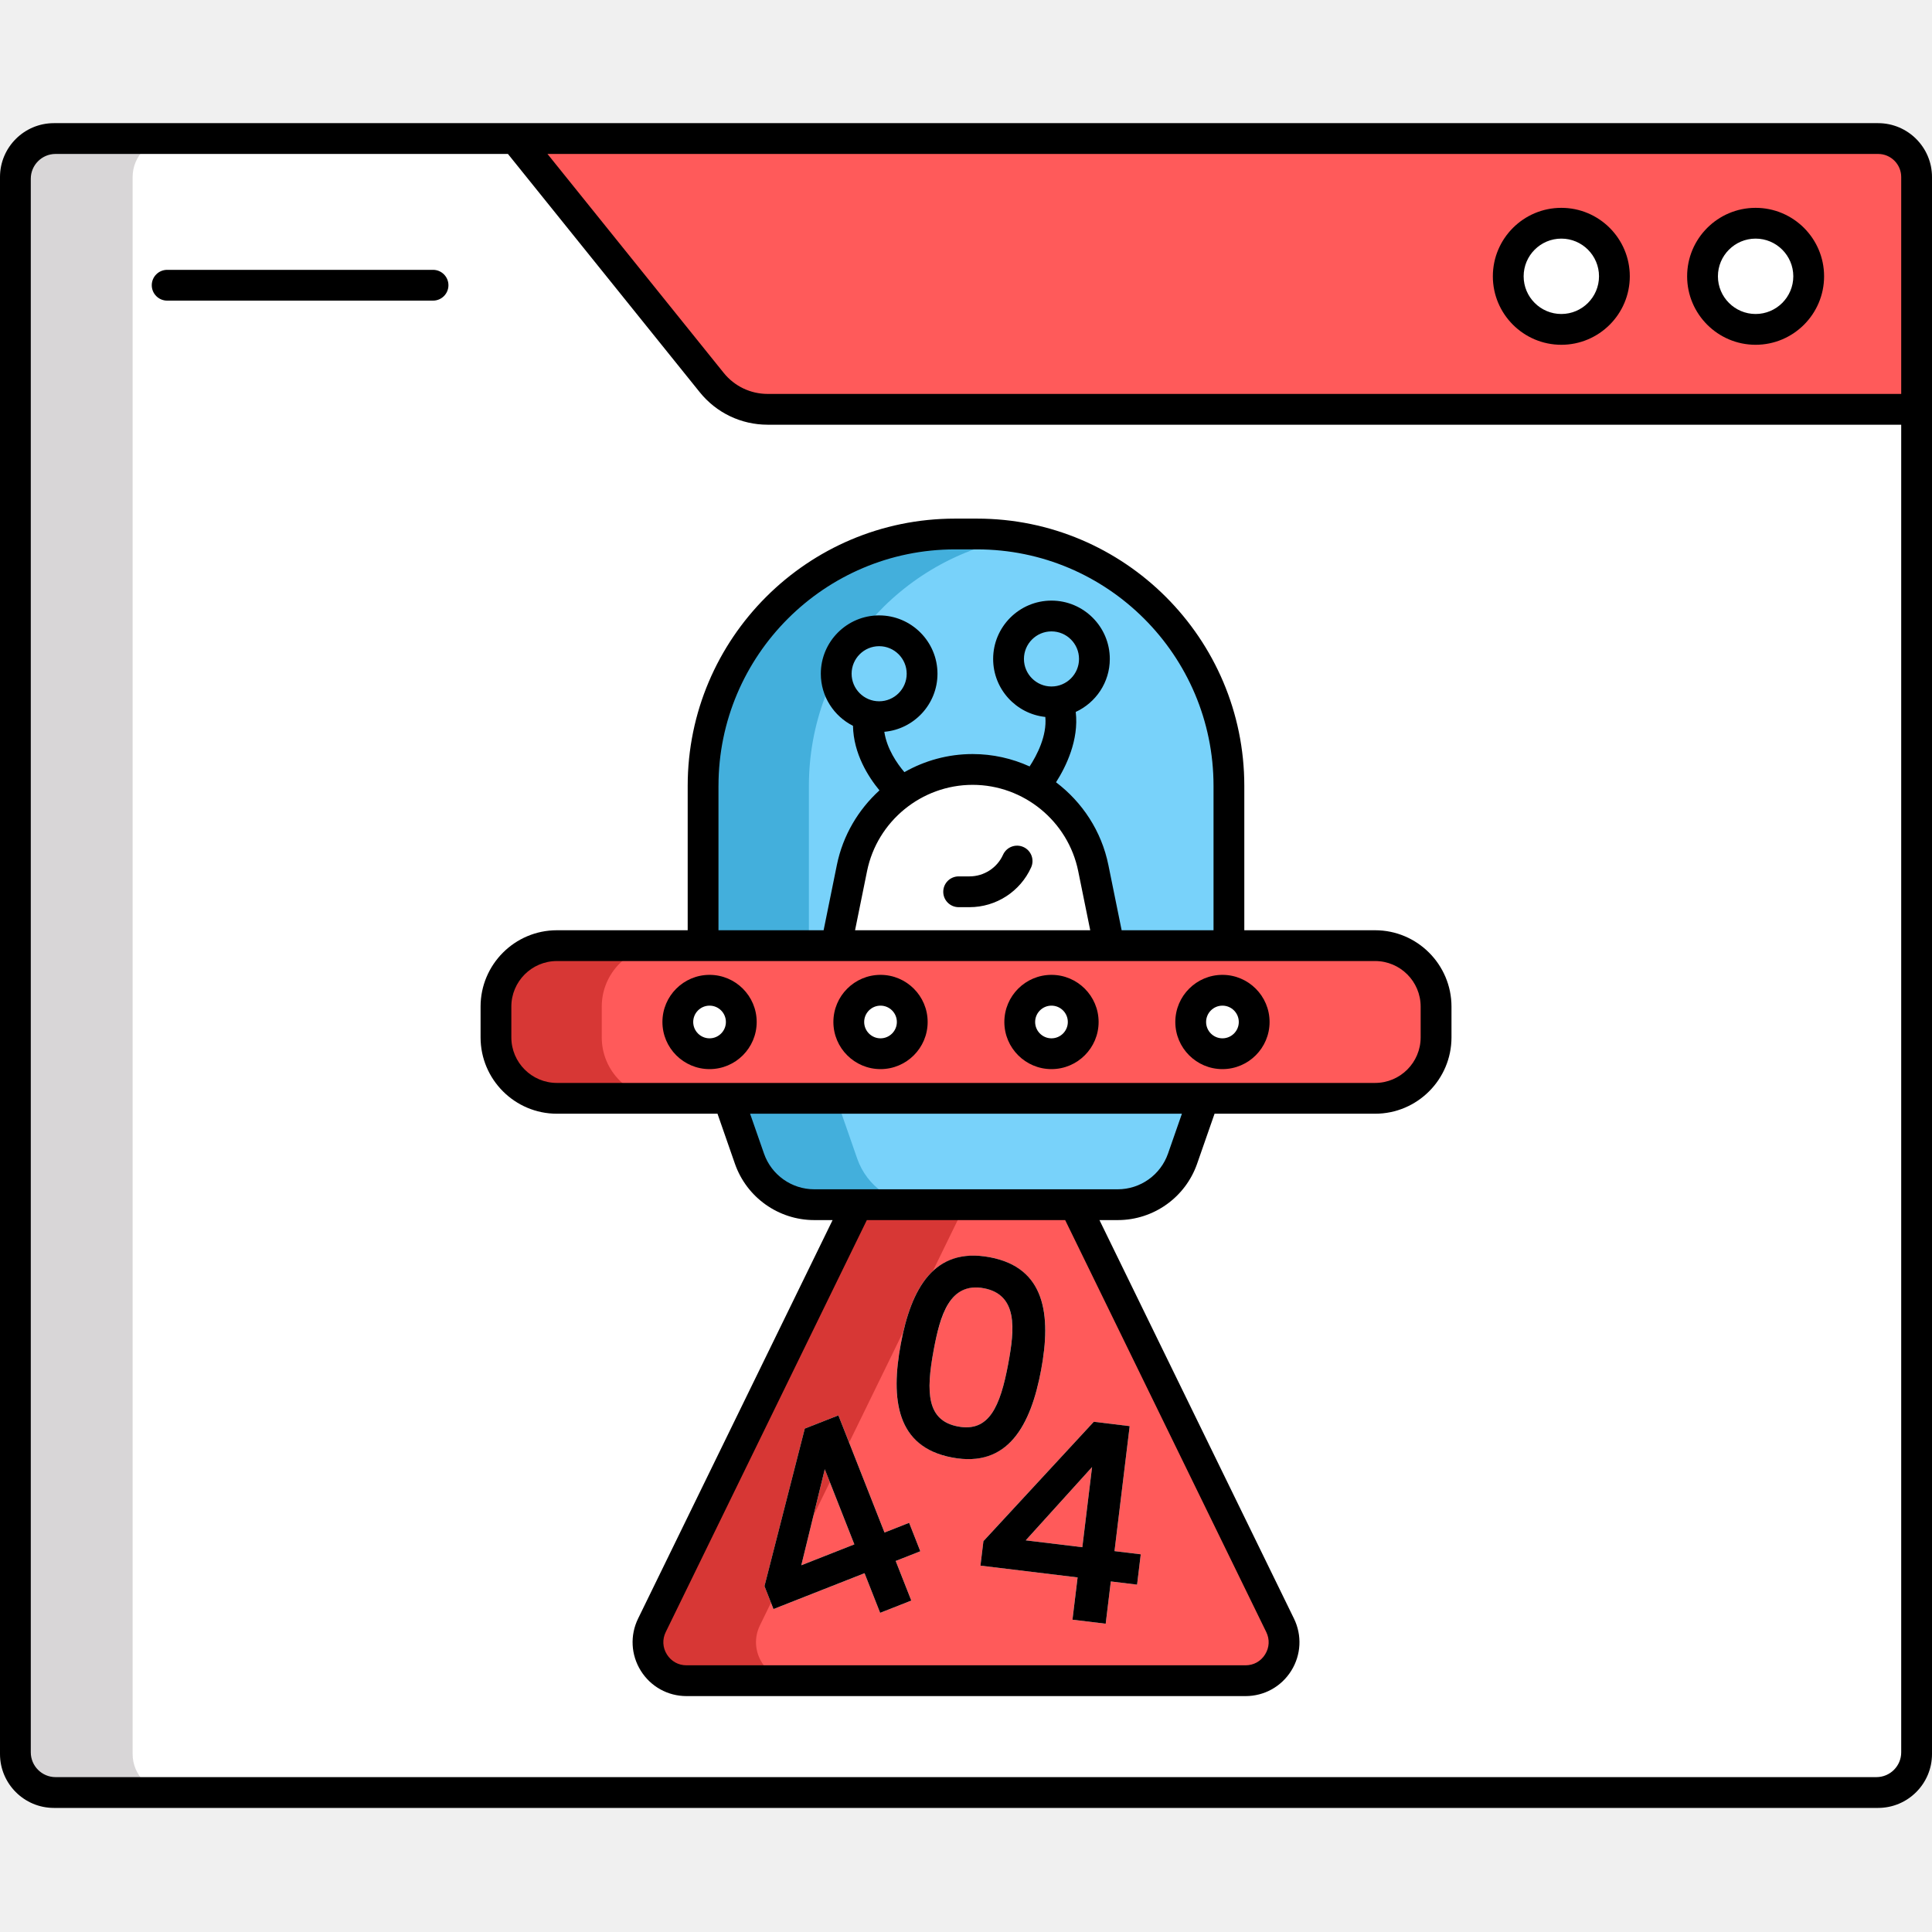
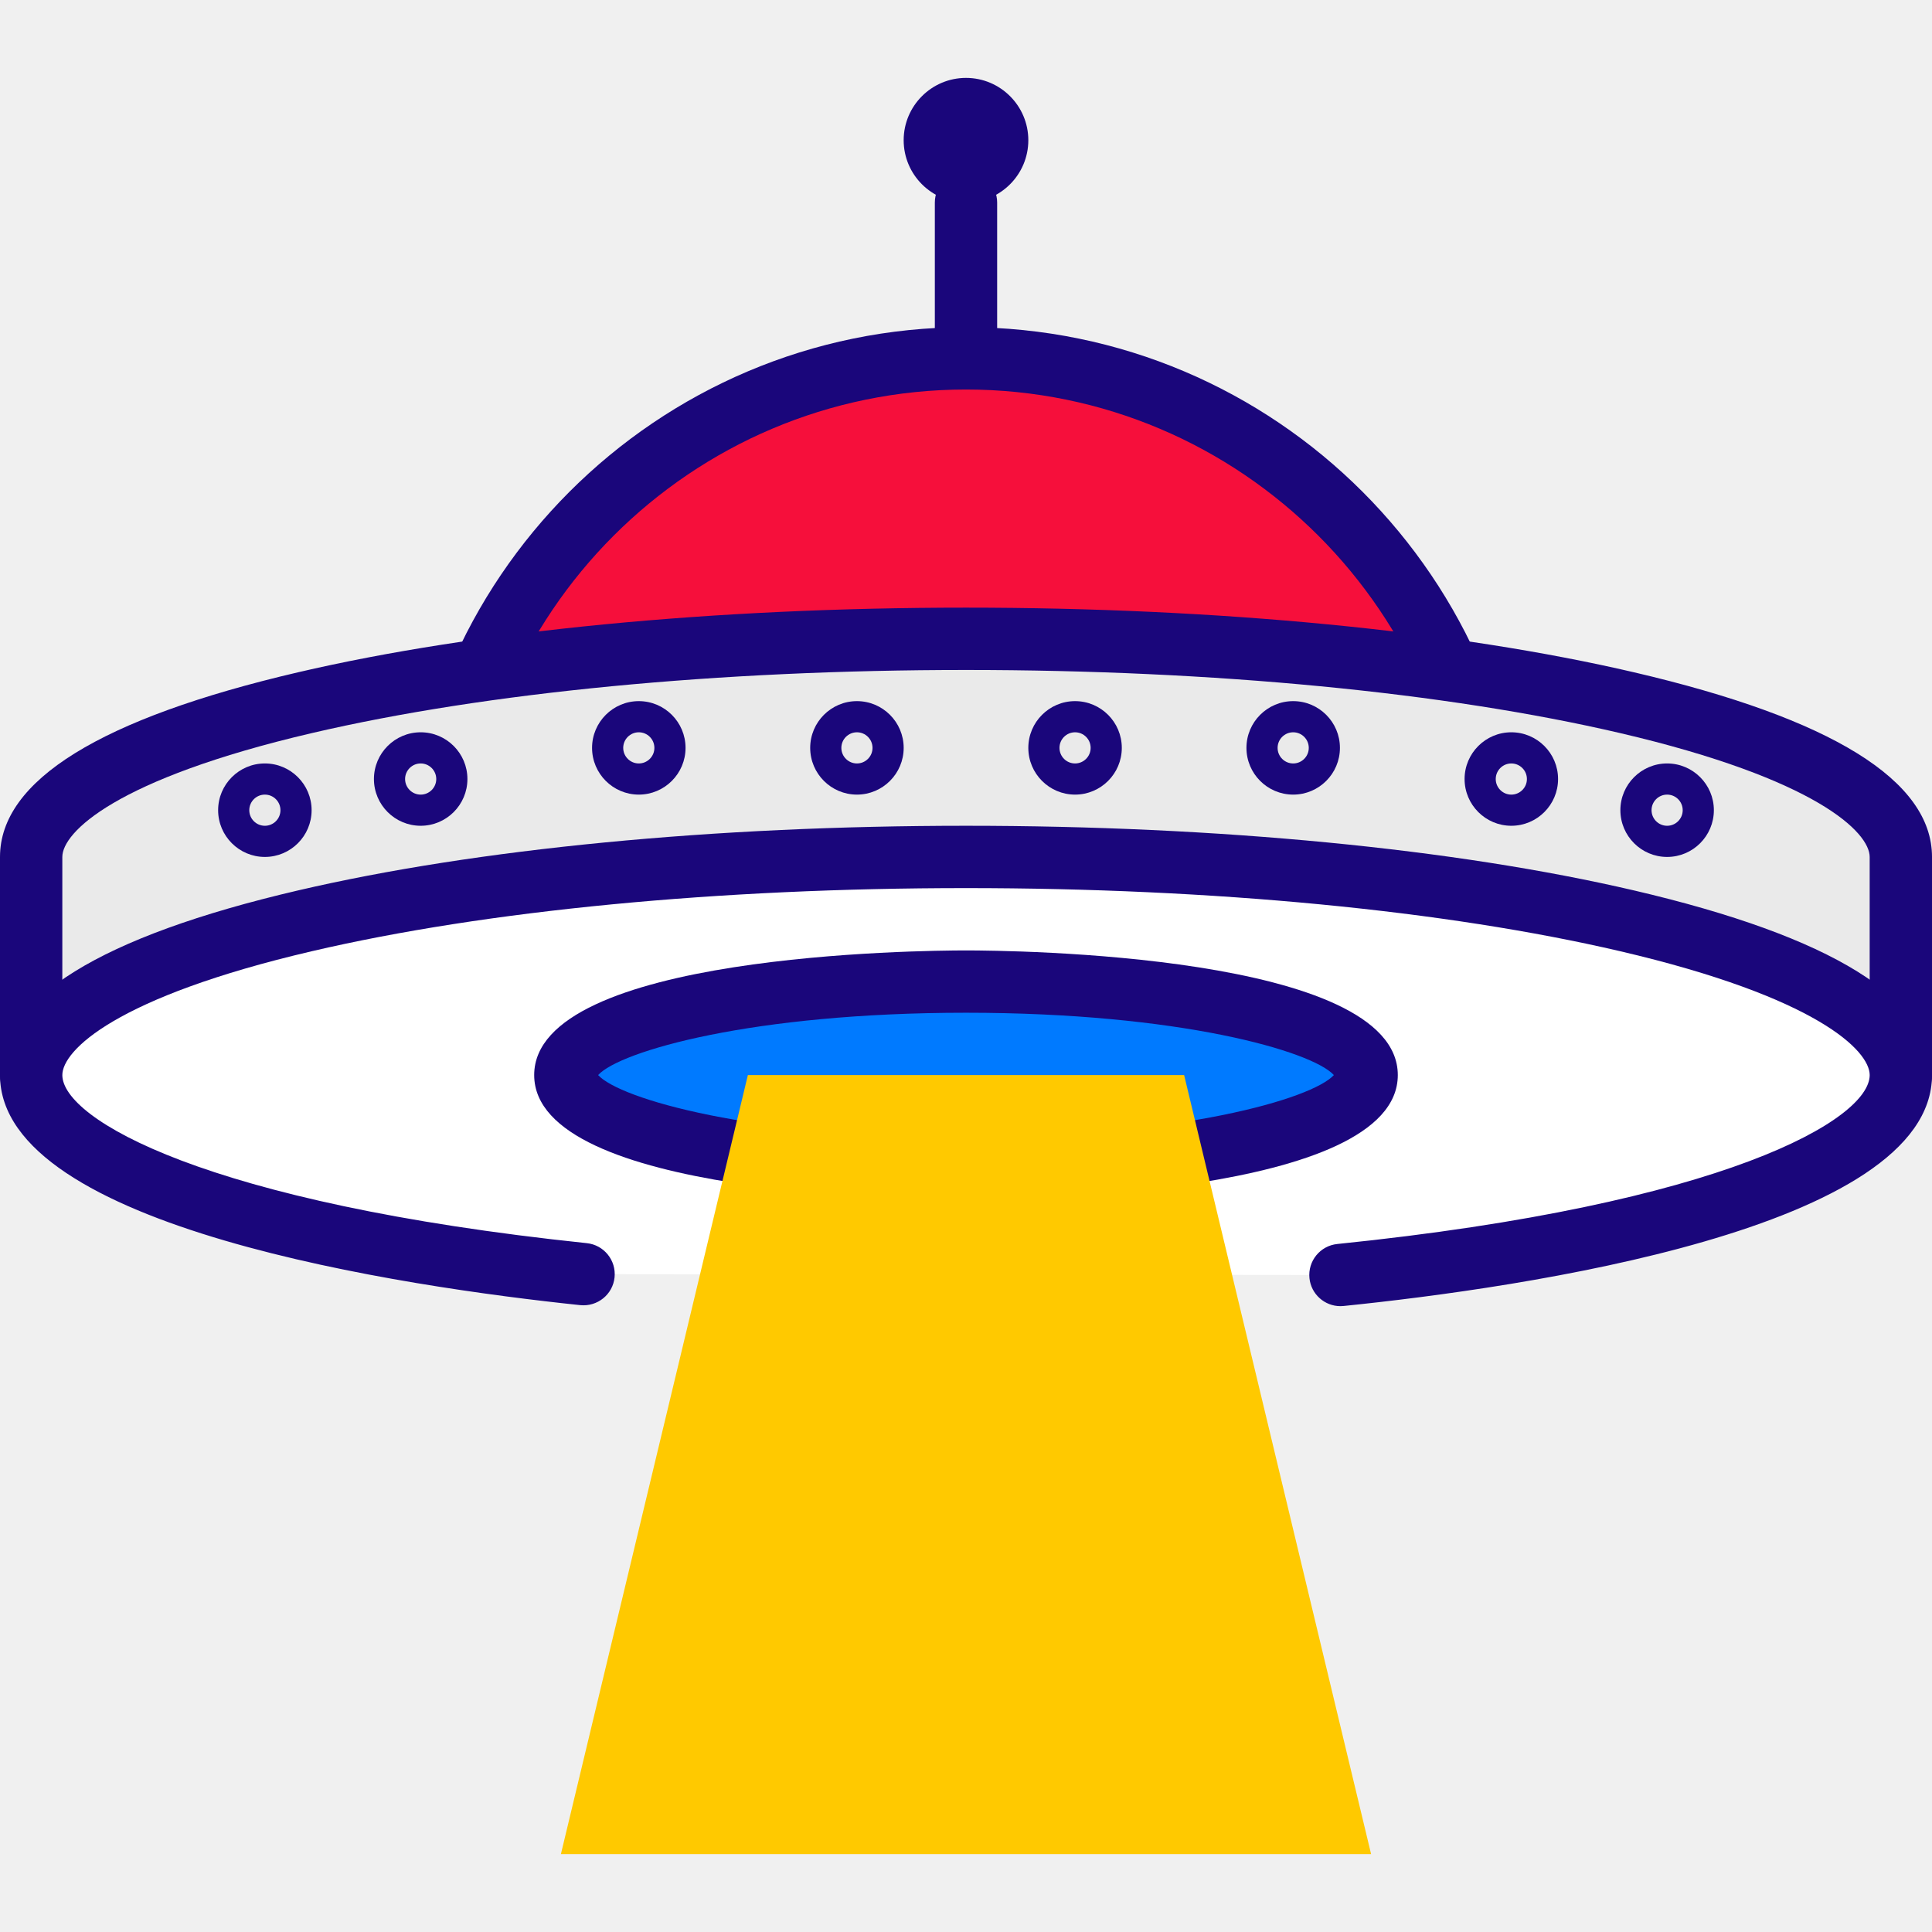
- <svg xmlns="http://www.w3.org/2000/svg" height="512px" viewBox="0 -32 502 502" width="512px" class="">
+ <svg xmlns="http://www.w3.org/2000/svg" version="1.1" id="Capa_1" x="0px" y="0px" viewBox="0 0 211.627 211.627" style="enable-background:new 0 0 211.627 211.627;" xml:space="preserve" width="512px" height="512px" class="">
  <g>
-     <path d="m488 433.758h-474c-5.523 0-10-4.48-10-10v-409.758c0-5.523 4.477-10 10-10h474c5.523 0 10 4.477 10 10v409.758c0 5.523-4.477 10-10 10zm0 0" fill="#f85252" data-original="#F85252" class="" style="fill:#FF5A5A" data-old_color="#F85252" />
-     <path d="m498 74.359v349.398c0 5.52-4.48 10-10 10h-474c-5.52 0-10-4.48-10-10v-409.762c0-5.52 4.48-10 10-10h119.898l51.023 63.402c3.539 4.398 8.898 6.961 14.559 6.961zm0 0" fill="#d8d6d7" data-original="#D8D6D7" class="" />
-     <path d="m498 74.359v349.398c0 5.523-4.477 10-10 10h-443.539c-5.523 0-10-4.477-10-10v-409.762c0-5.52 4.477-10 10-10h89.438l51.023 63.402c3.539 4.398 8.898 6.961 14.559 6.961zm0 0" fill="#fff" data-original="#FFF" class="" />
-     <path d="m373.141 229.539v8.02c0 8.738-7.102 15.82-15.84 15.82h-212.602c-8.738 0-15.84-7.082-15.84-15.82v-8.02c0-8.742 7.102-15.82 15.84-15.82h212.602c8.738 0 15.84 7.078 15.84 15.82zm0 0" fill="#d73735" data-original="#D73735" class="" style="fill:#D73735" data-old_color="#FF5A5A" />
-     <path d="m373.141 229.539v8.02c0 8.738-7.102 15.82-15.84 15.82h-185.102c-8.738 0-15.84-7.082-15.84-15.82v-8.02c0-8.742 7.102-15.82 15.84-15.82h185.102c8.738 0 15.84 7.078 15.84 15.82zm0 0" fill="#f85252" data-original="#F85252" class="" style="fill:#FF5A5A" data-old_color="#F85252" />
-     <path d="m319.32 172.199v41.52h-136.641v-41.52c0-36.141 29.301-65.441 65.441-65.441h5.758c3.699 0 7.34.301 10.883.898 30.957 5.184 54.559 32.102 54.559 64.543zm0 0" fill="#1c868e" data-original="#1C868E" class="active-path" style="fill:#43AFDC" data-old_color="#1C868E" />
-     <path d="m319.32 172.199v41.52h-109.141v-41.52c0-32.441 23.602-59.359 54.582-64.543 30.957 5.184 54.559 32.102 54.559 64.543zm0 0" fill="#40c4df" data-original="#40C4DF" class="" style="fill:#78D2FA" data-old_color="#40C4DF" />
-     <path d="m312.738 253.379-5.477 15.68c-2.5 7.16-9.242 11.961-16.84 11.961h-78.844c-7.598 0-14.34-4.801-16.84-11.961l-5.477-15.68zm0 0" fill="#56c1b3" data-original="#56C1B3" class="" style="fill:#43AFDC" data-old_color="#78D2FA" />
-     <path d="m312.738 253.379-5.477 15.68c-2.5 7.16-9.242 11.961-16.84 11.961h-50.844c-7.578 0-14.34-4.801-16.84-11.961l-5.457-15.68zm0 0" fill="#7befe4" data-original="#7BEFE4" class="" style="fill:#78D2FA" data-old_color="#7BEFE4" />
-     <path d="m192.613 233.547c0 4.555-3.691 8.246-8.246 8.246-4.555 0-8.246-3.691-8.246-8.246s3.691-8.246 8.246-8.246c4.555 0 8.246 3.691 8.246 8.246zm0 0" fill="#fff" data-original="#FFF" class="" />
-     <path d="m237.035 233.547c0 4.555-3.691 8.246-8.246 8.246-4.555 0-8.246-3.691-8.246-8.246s3.691-8.246 8.246-8.246c4.555 0 8.246 3.691 8.246 8.246zm0 0" fill="#fff" data-original="#FFF" class="" />
-     <path d="m281.457 233.547c0 4.555-3.691 8.246-8.246 8.246-4.555 0-8.246-3.691-8.246-8.246s3.691-8.246 8.246-8.246c4.555 0 8.246 3.691 8.246 8.246zm0 0" fill="#fff" data-original="#FFF" class="" />
-     <path d="m325.879 233.547c0 4.555-3.691 8.246-8.246 8.246-4.555 0-8.246-3.691-8.246-8.246s3.691-8.246 8.246-8.246c4.555 0 8.246 3.691 8.246 8.246zm0 0" fill="#fff" data-original="#FFF" class="" />
-     <path d="m323.621 404.699h-145.242c-7.398 0-12.238-7.742-9-14.383l53.359-109.297h56.523l53.359 109.297c3.238 6.641-1.602 14.383-9 14.383zm0 0" fill="#d73735" data-original="#D73735" class="" style="fill:#D73735" data-old_color="#FF5A5A" />
-     <path d="m323.621 404.699h-117.18c-7.383 0-12.223-7.742-8.98-14.383l53.34-109.297h28.461l53.359 109.297c3.238 6.641-1.602 14.383-9 14.383zm0 0" fill="#f85252" data-original="#F85252" class="" style="fill:#FF5A5A" data-old_color="#F85252" />
-     <path d="m236.223 363.684-6.398 2.516-11.98-30.441-8.734 3.438-10.469 40.934 2.344 5.957 23.66-9.316 4.055 10.297 8.09-3.184-4.055-10.297 6.395-2.52zm-14.23 5.598-13.785 5.43 6.098-24.953zm0 0" fill="#fff" data-original="#FFF" class="" />
-     <path d="m263.477 341.688c3.211-3.773 5.516-9.57 7.039-17.727 1.508-8.059 1.438-14.23-.207-18.863-2.004-5.664-6.43-9.172-13.148-10.426-6.75-1.266-12.16.406-16.082 4.961-3.211 3.727-5.508 9.457-7.012 17.516-1.523 8.164-1.469 14.402.172 19.078 2.004 5.703 6.445 9.234 13.199 10.5 1.434.266 2.805.402 4.117.402 4.836-.004 8.84-1.824 11.922-5.441zm-1.504-19.324c-2.09 11.168-5 17.793-13.031 16.285-8.086-1.508-8.418-8.738-6.332-19.906.82-4.371 1.949-9.273 4.145-12.504 1.707-2.508 3.863-3.719 6.684-3.719.699 0 1.434.074 2.215.219 3.914.73 6.133 2.785 6.977 6.465.875 3.812.156 8.789-.656 13.16zm0 0" fill="#fff" data-original="#FFF" class="" />
-     <path d="m289.586 371.035 3.941-32.48-9.32-1.129-28.68 31.023-.773 6.352 25.242 3.062-1.332 10.988 8.633 1.047 1.332-10.988 6.824.828.953-7.875zm-23.066-2.801 17.238-19.047-2.531 20.832zm0 0" fill="#fff" data-original="#FFF" class="" />
-     <path d="m252.723 167.93c-15.215 0-28.328 10.715-31.355 25.625l-4.094 20.156h70.895l-4.094-20.156c-3.023-14.91-16.137-25.625-31.352-25.625zm0 0" fill="#fff" data-original="#FFF" class="" />
-     <path d="m419.477 39.793c0 7.617-6.176 13.793-13.793 13.793-7.617 0-13.793-6.176-13.793-13.793 0-7.617 6.176-13.793 13.793-13.793 7.617 0 13.793 6.176 13.793 13.793zm0 0" fill="#fff" data-original="#FFF" class="" />
-     <path d="m469.961 39.793c0 7.617-6.176 13.793-13.793 13.793-7.617 0-13.793-6.176-13.793-13.793 0-7.617 6.176-13.793 13.793-13.793 7.617 0 13.793 6.176 13.793 13.793zm0 0" fill="#fff" data-original="#FFF" class="" />
-     <g fill="#491352">
-       <path d="m357.301 209.711h-33.988v-37.516c0-38.293-31.148-69.441-69.441-69.441h-5.746c-38.289 0-69.441 31.148-69.441 69.441v37.516h-33.984c-10.934 0-19.832 8.898-19.832 19.836v8.004c0 10.934 8.898 19.832 19.832 19.832h41.73l4.527 12.996c3.055 8.758 11.34 14.641 20.613 14.641h4.766l-50.539 103.543c-2.133 4.367-1.867 9.434.707 13.559 2.574 4.121 7.016 6.582 11.875 6.582h145.254c4.859 0 9.297-2.461 11.875-6.582 2.574-4.125 2.84-9.191.707-13.559l-50.539-103.543h4.762c9.273 0 17.559-5.883 20.613-14.645l4.531-12.992h41.727c10.938 0 19.836-8.898 19.836-19.836v-8.004c-.012-10.934-8.91-19.832-19.844-19.832zm-170.613-37.52c0-33.879 27.559-61.441 61.441-61.441h5.746c33.879 0 61.441 27.562 61.441 61.441v37.52h-23.875l-3.445-16.949c-1.789-8.824-6.789-16.34-13.602-21.5 2.574-4.031 5.984-10.965 5.117-18.277 5.215-2.398 8.855-7.66 8.855-13.77 0-8.355-6.801-15.156-15.156-15.156-8.359 0-15.156 6.801-15.156 15.156 0 7.82 5.949 14.27 13.559 15.074.445 4.91-2.184 9.945-4.082 12.859-4.551-2.07-9.574-3.219-14.809-3.219-6.383 0-12.453 1.699-17.73 4.703-1.898-2.234-4.562-6.062-5.215-10.484 7.73-.684 13.812-7.184 13.812-15.086 0-8.359-6.801-15.16-15.156-15.16-8.359 0-15.156 6.801-15.156 15.16 0 5.914 3.41 11.031 8.359 13.531.137 7.246 3.969 13.25 6.879 16.773-5.504 5.012-9.508 11.707-11.07 19.395l-3.441 16.949h-27.32v-37.52zm66.035-.262c13.258 0 24.797 9.43 27.434 22.422l3.121 15.359h-61.105l3.117-15.359c2.637-12.992 14.172-22.422 27.434-22.422zm20.488-25.555c-3.945 0-7.156-3.211-7.156-7.156 0-3.949 3.211-7.16 7.156-7.16 3.945 0 7.156 3.211 7.156 7.16 0 3.945-3.211 7.156-7.156 7.156zm-44.777 3.844c-3.949 0-7.156-3.211-7.156-7.156s3.207-7.16 7.156-7.16c3.945 0 7.156 3.211 7.156 7.16s-3.211 7.156-7.156 7.156zm100.586 241.852c.926 1.898.816 4.016-.305 5.809-1.117 1.793-2.973 2.824-5.086 2.824h-145.254c-2.113 0-3.969-1.027-5.09-2.824-1.121-1.789-1.23-3.91-.305-5.809l52.254-107.051h51.535zm-25.531-124.328c-1.938 5.547-7.184 9.277-13.059 9.277-16.004 0-62.859 0-78.859 0-5.875 0-11.125-3.727-13.059-9.277l-3.613-10.359h112.203zm65.645-30.195c0 6.523-5.309 11.836-11.832 11.836-71.125 0-169.293 0-212.602 0-6.527 0-11.836-5.309-11.836-11.836v-8.004c0-6.523 5.309-11.832 11.836-11.832h212.598c6.527 0 11.836 5.309 11.836 11.832zm0 0" data-original="#000000" class="" style="fill:#000000" />
-       <path d="m184.367 221.301c-6.75 0-12.246 5.492-12.246 12.246s5.496 12.246 12.246 12.246c6.754 0 12.246-5.492 12.246-12.246 0-6.75-5.492-12.246-12.246-12.246zm0 16.492c-2.34 0-4.246-1.906-4.246-4.246s1.906-4.246 4.246-4.246c2.344 0 4.246 1.906 4.246 4.246s-1.906 4.246-4.246 4.246zm0 0" data-original="#000000" class="" style="fill:#000000" />
-       <path d="m228.789 221.301c-6.75 0-12.246 5.492-12.246 12.246s5.496 12.246 12.246 12.246c6.754 0 12.246-5.492 12.246-12.246 0-6.75-5.492-12.246-12.246-12.246zm0 16.492c-2.34 0-4.246-1.906-4.246-4.246s1.906-4.246 4.246-4.246c2.344 0 4.246 1.906 4.246 4.246s-1.906 4.246-4.246 4.246zm0 0" data-original="#000000" class="" style="fill:#000000" />
-       <path d="m273.211 221.301c-6.754 0-12.246 5.492-12.246 12.246s5.492 12.246 12.246 12.246c6.75 0 12.246-5.492 12.246-12.246 0-6.75-5.496-12.246-12.246-12.246zm0 16.492c-2.344 0-4.246-1.906-4.246-4.246s1.902-4.246 4.246-4.246c2.34 0 4.246 1.906 4.246 4.246s-1.906 4.246-4.246 4.246zm0 0" data-original="#000000" class="" style="fill:#000000" />
-       <path d="m317.633 221.301c-6.754 0-12.246 5.492-12.246 12.246s5.492 12.246 12.246 12.246c6.75 0 12.246-5.492 12.246-12.246 0-6.75-5.496-12.246-12.246-12.246zm0 16.492c-2.344 0-4.246-1.906-4.246-4.246s1.902-4.246 4.246-4.246c2.34 0 4.246 1.906 4.246 4.246s-1.906 4.246-4.246 4.246zm0 0" data-original="#000000" class="" style="fill:#000000" />
-       <path d="m209.109 339.195-10.473 40.934 2.344 5.957 23.66-9.316 4.055 10.297 8.09-3.184-4.055-10.293 6.398-2.52-2.906-7.387-6.398 2.52-11.98-30.441zm-.902 35.516 6.098-24.953 7.688 19.523zm0 0" data-original="#000000" class="" style="fill:#000000" />
-       <path d="m247.438 346.723c14.465 2.707 20.375-8.289 23.078-22.762 2.676-14.32 1.086-26.594-13.355-29.293-14.477-2.707-20.41 8.117-23.094 22.48-2.703 14.465-1.172 26.855 13.371 29.574zm-4.828-27.977c1.668-8.926 4.109-17.688 13.043-16.008 8.812 1.648 8.023 10.492 6.32 19.625-2.09 11.172-5 17.793-13.031 16.289-8.086-1.512-8.418-8.738-6.332-19.906zm0 0" data-original="#000000" class="" style="fill:#000000" />
-       <path d="m254.754 374.805 25.246 3.062-1.336 10.984 8.633 1.047 1.332-10.984 6.824.828.953-7.879-6.82-.828 3.941-32.477-9.32-1.133-28.68 31.023zm29.004-25.617-2.531 20.832-14.707-1.785zm0 0" data-original="#000000" class="" style="fill:#000000" />
-       <path d="m249.09 203.715h2.824c6.895 0 13.18-4.059 16.012-10.34.906-2.016.012-4.383-2.004-5.289s-4.379-.016-5.293 2c-1.539 3.422-4.961 5.629-8.715 5.629h-2.824c-2.211 0-4 1.793-4 4 0 2.211 1.789 4 4 4zm0 0" data-original="#000000" class="" style="fill:#000000" />
-       <path d="m488 0h-474c-7.719 0-14 6.281-14 14v409.758c0 7.719 6.281 14 14 14h474c7.719 0 14-6.281 14-14v-409.758c0-7.719-6.281-14-14-14zm6 14v56.355h-294.531c-4.461 0-8.629-1.996-11.43-5.473l-45.785-56.883h345.746c3.309 0 6 2.691 6 6zm-479.559 415.758c-3.551 0-6.441-2.891-6.441-6.441v-408.879c0-3.551 2.887-6.438 6.441-6.438h117.539l49.828 61.898c4.324 5.375 10.762 8.457 17.66 8.457h294.531v344.961c0 3.551-2.887 6.441-6.441 6.441zm0 0" data-original="#000000" class="" style="fill:#000000" />
-       <path d="m112.52 38.113h-69.086c-2.207 0-4 1.793-4 4s1.793 4 4 4h69.086c2.207 0 4-1.793 4-4s-1.793-4-4-4zm0 0" data-original="#000000" class="" style="fill:#000000" />
-       <path d="m405.688 57.586c9.809 0 17.789-7.98 17.789-17.793s-7.98-17.789-17.789-17.789c-9.812 0-17.793 7.98-17.793 17.789-.004 9.812 7.98 17.793 17.793 17.793zm0-27.586c5.398 0 9.789 4.395 9.789 9.793 0 5.398-4.391 9.793-9.789 9.793-5.402 0-9.793-4.395-9.793-9.793 0-5.402 4.391-9.793 9.793-9.793zm0 0" data-original="#000000" class="" style="fill:#000000" />
-       <path d="m456.168 57.586c9.809 0 17.793-7.98 17.793-17.793s-7.984-17.789-17.793-17.789c-9.809 0-17.793 7.98-17.793 17.789 0 9.812 7.984 17.793 17.793 17.793zm0-27.586c5.398 0 9.793 4.395 9.793 9.793 0 5.398-4.395 9.793-9.793 9.793-5.398 0-9.793-4.395-9.793-9.793 0-5.402 4.395-9.793 9.793-9.793zm0 0" data-original="#000000" class="" style="fill:#000000" />
+     <path style="fill:#F60F3B" d="M163.84,97.28c0-32.048-25.979-58.027-58.027-58.027S47.787,65.232,47.787,97.28" data-original="#EA3457" class="" data-old_color="#EA3457" />
+     <path style="fill:#1A067B" d="M163.84,100.693c-1.884,0-3.413-1.529-3.413-3.413c0-30.114-24.499-54.613-54.613-54.613  S51.2,67.166,51.2,97.28c0,1.884-1.529,3.413-3.413,3.413c-1.884,0-3.413-1.529-3.413-3.413c0-33.879,27.561-61.44,61.44-61.44  s61.44,27.561,61.44,61.44C167.253,99.164,165.724,100.693,163.84,100.693z" data-original="#602F75" class="" data-old_color="#2D00FF" />
+     <path style="fill:#EAEAEA;" d="M208.213,117.76V93.867c0-13.196-45.846-23.893-102.4-23.893S3.413,80.671,3.413,93.867v23.893" data-original="#EAEAEA" class="" />
+     <path style="fill:#1A067B" d="M208.213,121.173c-1.884,0-3.413-1.529-3.413-3.413V93.867c0-2.669-5.762-8.533-27.354-13.571  c-19.094-4.454-44.534-6.909-71.632-6.909s-52.538,2.454-71.632,6.909C12.588,85.333,6.827,91.197,6.827,93.867v23.893  c0,1.884-1.529,3.413-3.413,3.413S0,119.644,0,117.76V93.867c0-8.364,10.979-15.169,32.63-20.221  c19.587-4.569,45.578-7.086,73.184-7.086s53.596,2.517,73.184,7.086c21.651,5.052,32.63,11.856,32.63,20.221v23.893  C211.627,119.644,210.098,121.173,208.213,121.173z" data-original="#602F75" class="" data-old_color="#2D00FF" />
+     <path style="fill:#FFFFFF;" d="M146.83,139.66c36.135-3.69,61.384-12.107,61.384-21.9c0-13.196-45.846-23.893-102.4-23.893  s-102.4,10.697-102.4,23.893c0,9.713,24.841,18.074,60.506,21.81" data-original="#FFFFFF" class="" />
+     <path style="fill:#1A067B" d="M146.826,143.073c-1.729,0-3.212-1.309-3.391-3.067c-0.191-1.876,1.174-3.55,3.05-3.741  c42.484-4.338,58.317-13.653,58.317-18.505c0-2.669-5.762-8.533-27.354-13.571c-19.096-4.454-44.535-6.909-71.634-6.909  s-52.538,2.454-71.632,6.909c-21.593,5.038-27.354,10.902-27.354,13.571c0,4.794,15.597,14.032,57.45,18.413  c1.874,0.196,3.236,1.876,3.04,3.75c-0.196,1.877-1.877,3.226-3.751,3.04C44.452,140.962,0,134.501,0,117.76  c0-8.364,10.979-15.169,32.63-20.221c19.587-4.569,45.578-7.086,73.184-7.086s53.596,2.517,73.184,7.086  c21.651,5.052,32.63,11.856,32.63,20.221c0,16.891-45.071,23.316-64.451,25.295C147.058,143.068,146.942,143.073,146.826,143.073z" data-original="#602F75" class="" data-old_color="#2D00FF" />
+     <path style="fill:#007AFF" d="M149.699,117.76c0-5.656-19.649-10.24-43.885-10.24s-43.885,4.584-43.885,10.24  S81.577,128,105.813,128S149.699,123.416,149.699,117.76" data-original="#00E7FF" class="" />
+     <g>
+       <path style="fill:#1A067B" d="M105.813,131.413c-4.842,0-47.299-0.384-47.299-13.653s42.457-13.653,47.299-13.653   c4.842,0,47.299,0.384,47.299,13.653S110.655,131.413,105.813,131.413z M65.517,117.76c2.374,2.611,16.872,6.827,40.296,6.827   s37.924-4.215,40.296-6.827c-2.374-2.611-16.872-6.827-40.296-6.827S67.889,115.149,65.517,117.76z M146.348,118.088h0.017H146.348   z" data-original="#602F75" class="" data-old_color="#2D00FF" />
+       <path style="fill:#1A067B" d="M29.013,93.867c-2.823,0-5.12-2.297-5.12-5.12s2.297-5.12,5.12-5.12s5.12,2.297,5.12,5.12   S31.836,93.867,29.013,93.867z M29.013,87.04c-0.94,0-1.707,0.765-1.707,1.707c0,0.942,0.766,1.707,1.707,1.707   s1.707-0.765,1.707-1.707C30.72,87.805,29.954,87.04,29.013,87.04z" data-original="#602F75" class="" data-old_color="#2D00FF" />
+       <path style="fill:#1A067B" d="M46.08,90.453c-2.823,0-5.12-2.297-5.12-5.12s2.297-5.12,5.12-5.12s5.12,2.297,5.12,5.12   S48.903,90.453,46.08,90.453z M46.08,83.627c-0.94,0-1.707,0.765-1.707,1.707s0.766,1.707,1.707,1.707   c0.94,0,1.707-0.765,1.707-1.707S47.02,83.627,46.08,83.627z" data-original="#602F75" class="" data-old_color="#2D00FF" />
+       <path style="fill:#1A067B" d="M69.973,87.04c-2.823,0-5.12-2.297-5.12-5.12c0-2.823,2.297-5.12,5.12-5.12   c2.823,0,5.12,2.297,5.12,5.12C75.093,84.743,72.796,87.04,69.973,87.04z M69.973,80.213c-0.94,0-1.707,0.765-1.707,1.707   c0,0.942,0.766,1.707,1.707,1.707c0.94,0,1.707-0.765,1.707-1.707C71.68,80.978,70.914,80.213,69.973,80.213z" data-original="#602F75" class="" data-old_color="#2D00FF" />
+       <path style="fill:#1A067B" d="M93.867,87.04c-2.823,0-5.12-2.297-5.12-5.12c0-2.823,2.297-5.12,5.12-5.12s5.12,2.297,5.12,5.12   C98.987,84.743,96.69,87.04,93.867,87.04z M93.867,80.213c-0.94,0-1.707,0.765-1.707,1.707c0,0.942,0.766,1.707,1.707,1.707   c0.94,0,1.707-0.765,1.707-1.707C95.573,80.978,94.807,80.213,93.867,80.213z" data-original="#602F75" class="" data-old_color="#2D00FF" />
+       <path style="fill:#1A067B" d="M182.613,93.867c-2.823,0-5.12-2.297-5.12-5.12s2.297-5.12,5.12-5.12c2.823,0,5.12,2.297,5.12,5.12   S185.436,93.867,182.613,93.867z M182.613,87.04c-0.94,0-1.707,0.765-1.707,1.707c0,0.942,0.766,1.707,1.707,1.707   c0.94,0,1.707-0.765,1.707-1.707C184.32,87.805,183.554,87.04,182.613,87.04z" data-original="#602F75" class="" data-old_color="#2D00FF" />
+       <path style="fill:#1A067B" d="M165.547,90.453c-2.823,0-5.12-2.297-5.12-5.12s2.297-5.12,5.12-5.12c2.823,0,5.12,2.297,5.12,5.12   S168.37,90.453,165.547,90.453z M165.547,83.627c-0.94,0-1.707,0.765-1.707,1.707s0.766,1.707,1.707,1.707   c0.94,0,1.707-0.765,1.707-1.707S166.487,83.627,165.547,83.627z" data-original="#602F75" class="" data-old_color="#2D00FF" />
+       <path style="fill:#1A067B" d="M141.653,87.04c-2.823,0-5.12-2.297-5.12-5.12c0-2.823,2.297-5.12,5.12-5.12   c2.823,0,5.12,2.297,5.12,5.12C146.773,84.743,144.476,87.04,141.653,87.04z M141.653,80.213c-0.94,0-1.707,0.765-1.707,1.707   c0,0.942,0.766,1.707,1.707,1.707s1.707-0.765,1.707-1.707C143.36,80.978,142.594,80.213,141.653,80.213z" data-original="#602F75" class="" data-old_color="#2D00FF" />
+       <path style="fill:#1A067B" d="M117.76,87.04c-2.823,0-5.12-2.297-5.12-5.12c0-2.823,2.297-5.12,5.12-5.12s5.12,2.297,5.12,5.12   C122.88,84.743,120.583,87.04,117.76,87.04z M117.76,80.213c-0.94,0-1.707,0.765-1.707,1.707c0,0.942,0.766,1.707,1.707,1.707   c0.94,0,1.707-0.765,1.707-1.707C119.467,80.978,118.7,80.213,117.76,80.213z" data-original="#602F75" class="" data-old_color="#2D00FF" />
+       <path style="fill:#1A067B" d="M105.813,42.667c-1.884,0-3.413-1.529-3.413-3.413V22.187c0-1.884,1.529-3.413,3.413-3.413   c1.884,0,3.413,1.529,3.413,3.413v17.067C109.227,41.137,107.698,42.667,105.813,42.667z" data-original="#602F75" class="" data-old_color="#2D00FF" />
+       <path style="fill:#1A067B" d="M105.813,22.187c-3.765,0-6.827-3.062-6.827-6.827s3.062-6.827,6.827-6.827   c3.765,0,6.827,3.062,6.827,6.827S109.578,22.187,105.813,22.187z M105.813,15.36h0.017H105.813z M105.813,15.36h0.017H105.813z    M105.813,15.36h0.017H105.813z M105.813,15.358h0.017H105.813z M105.813,15.358L105.813,15.358L105.813,15.358z M105.813,15.357   h0.017H105.813z M105.813,15.357h0.017H105.813z M105.813,15.357h0.017H105.813z" data-original="#602F75" class="" data-old_color="#2D00FF" />
    </g>
+     <polygon style="fill:#FFC900" points="150.187,203.093 61.44,203.093 81.92,117.76 129.707,117.76 " data-original="#FFE600" class="active-path" data-old_color="#E59F09" />
  </g>
</svg>
